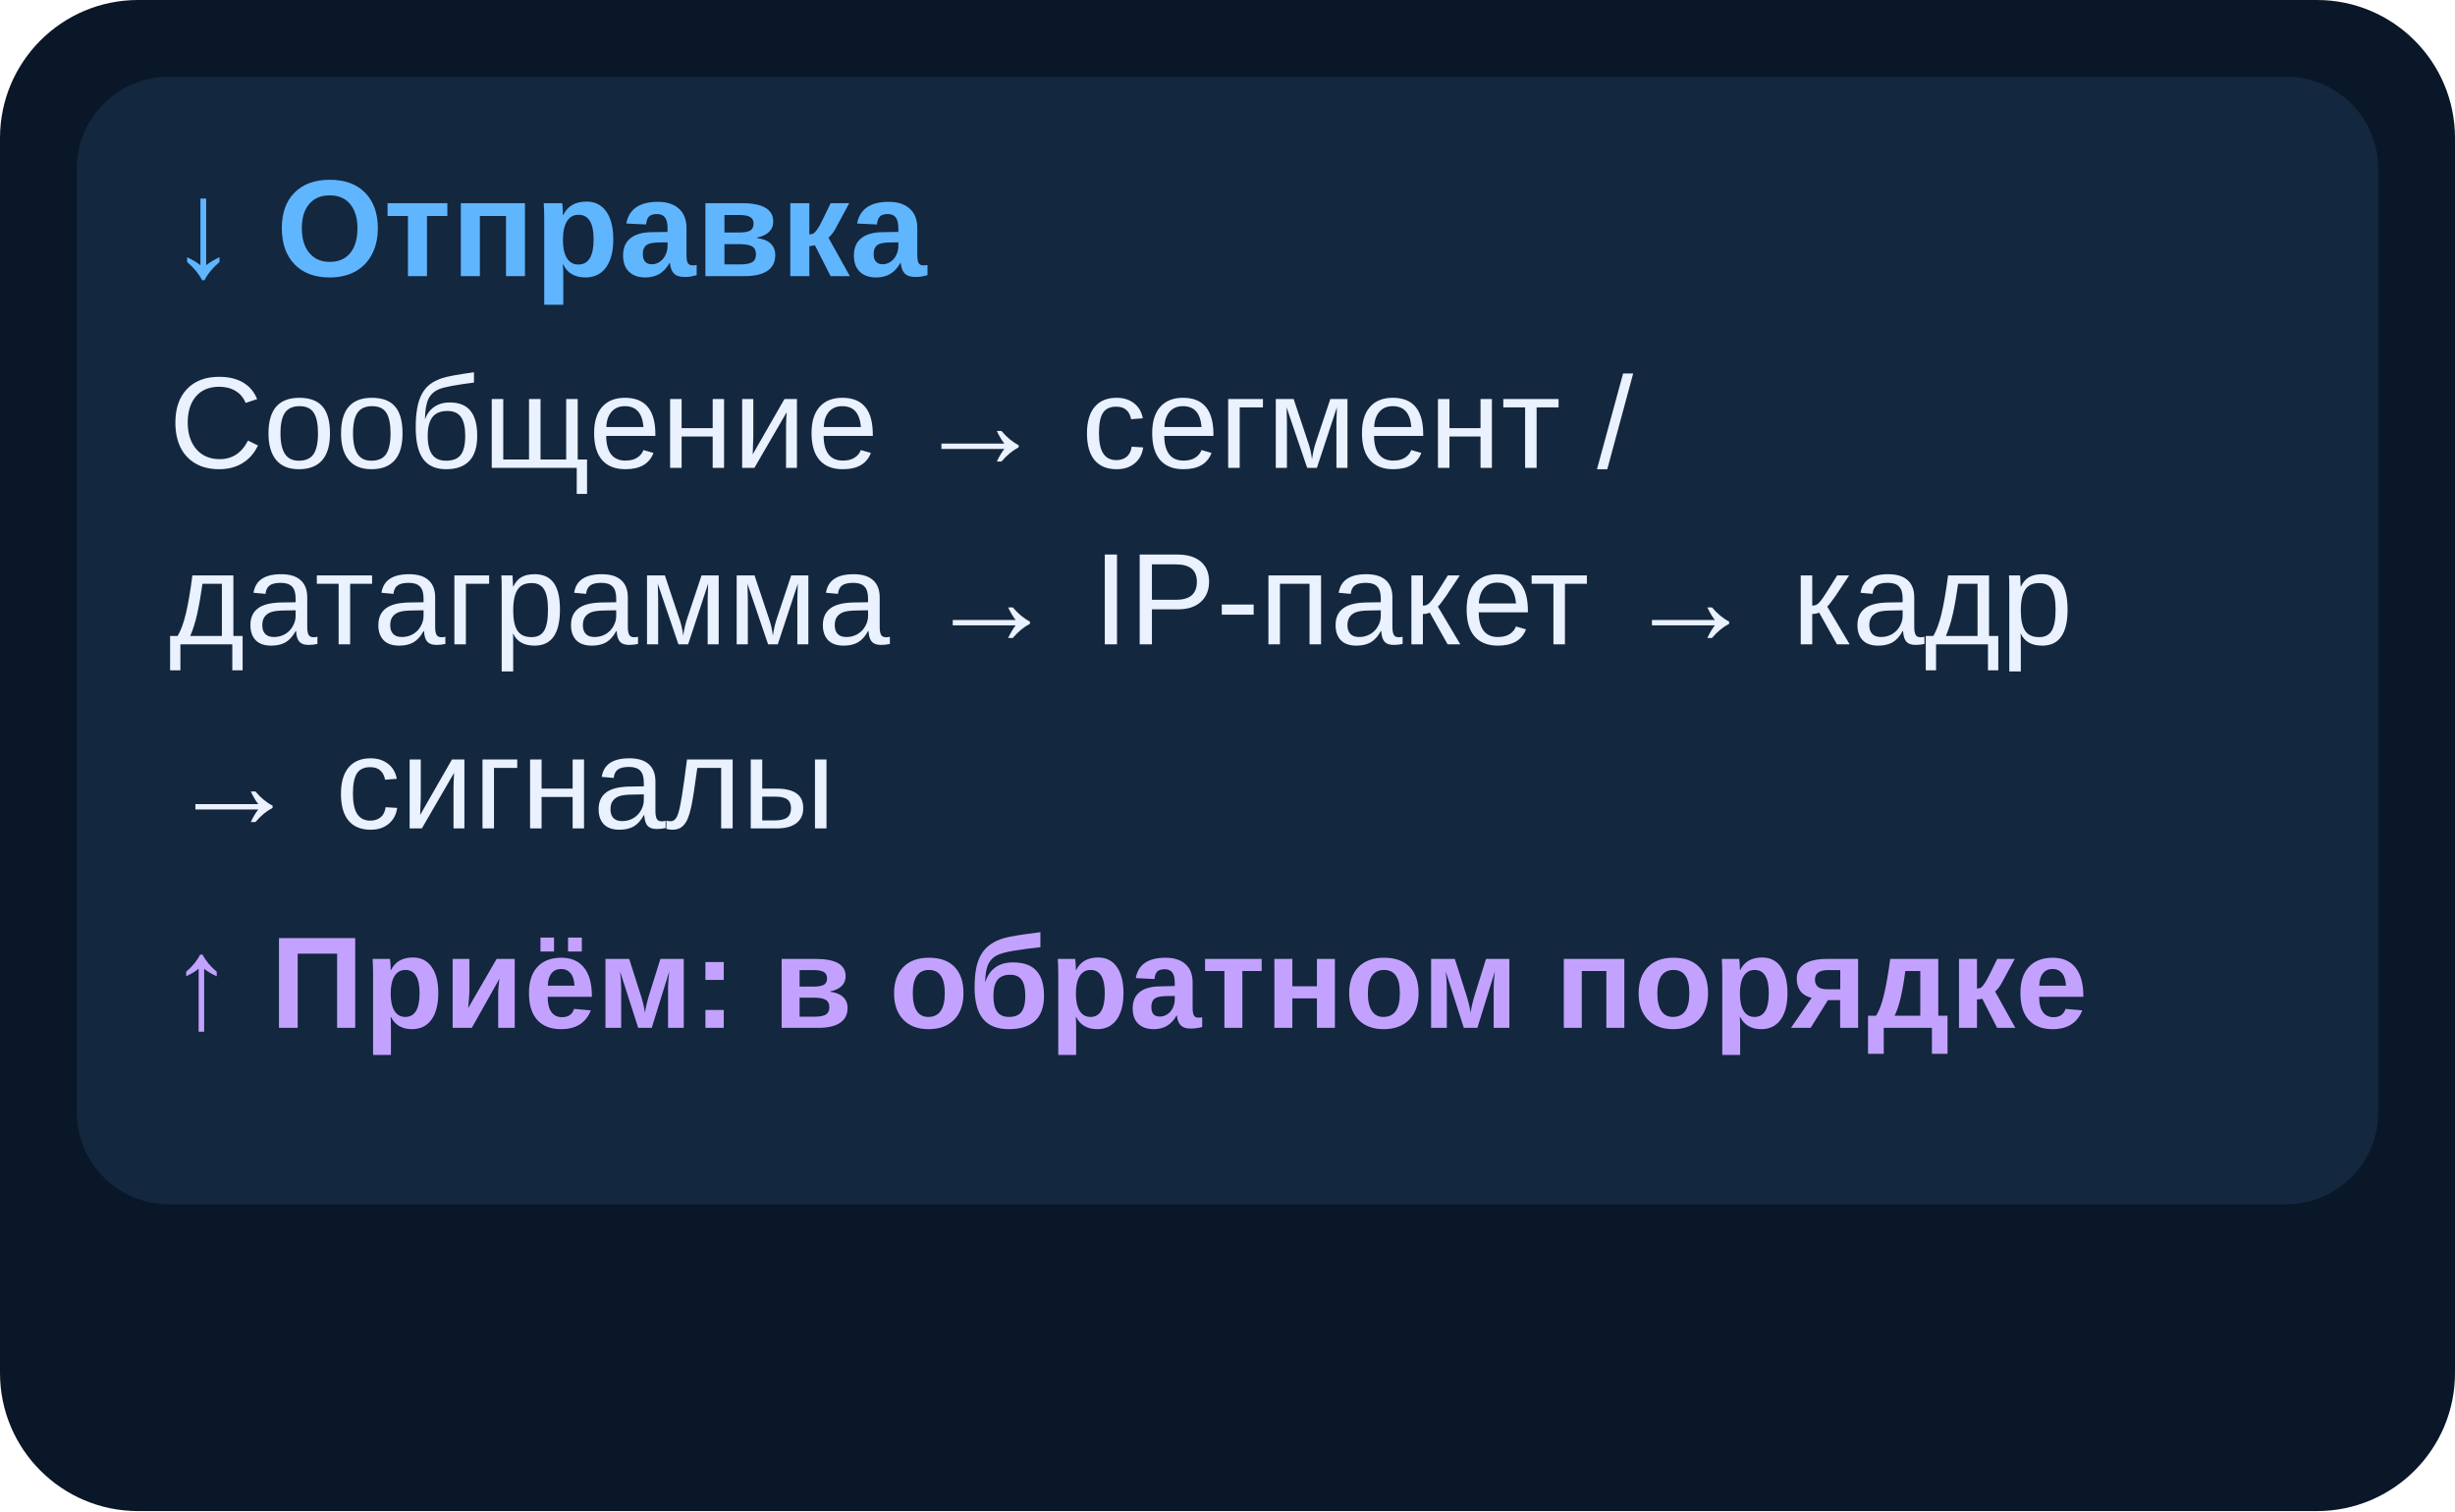
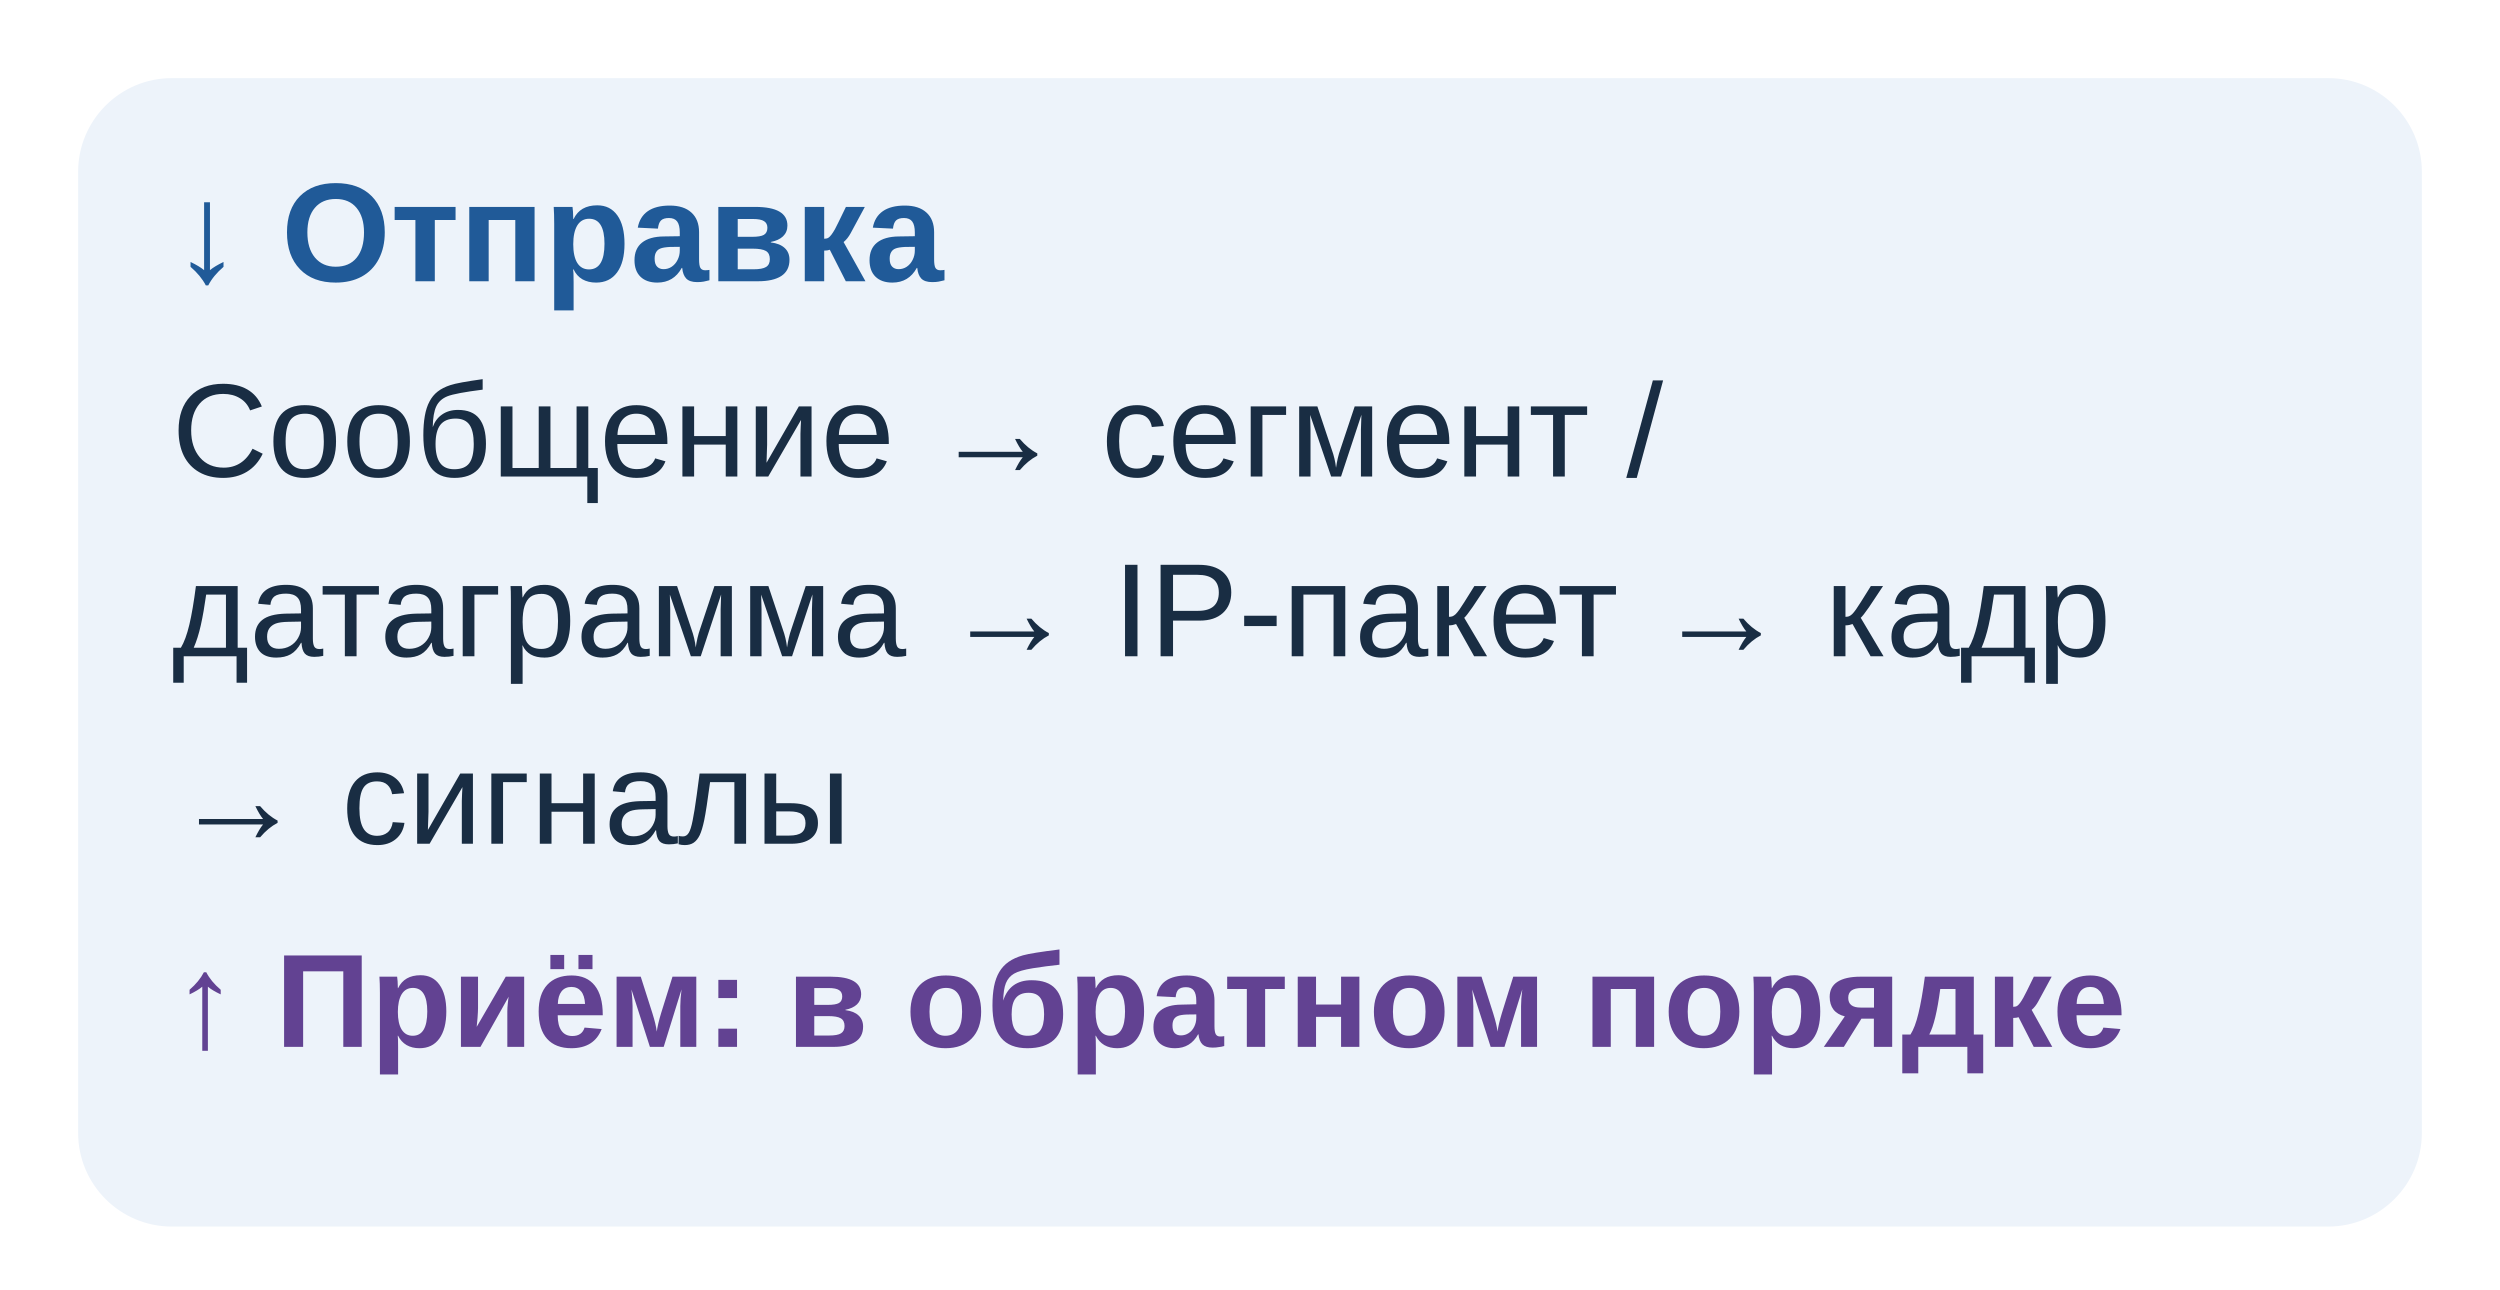
- <svg xmlns="http://www.w3.org/2000/svg" viewBox="0 0 320 197" role="img" aria-labelledby="t">
-   <rect width="320" height="197" rx="18" fill="#091728" />
+ <svg xmlns="http://www.w3.org/2000/svg" viewBox="0 0 320 165" role="img" aria-labelledby="t">
+   <style>:root{--tcpip-ink:#192d43;--tcpip-panel:#edf3fa;--tcpip-route-panel:#fff3dc;--tcpip-line:#506781;--tcpip-rule:#657c95;--tcpip-chip-ink:#142438;--tcpip-application:#205a98;--tcpip-transport:#355e23;--tcpip-internet:#7c4607;--tcpip-link:#624292;--tcpip-application-chip:#c2dfff;--tcpip-transport-chip:#d1ebba;--tcpip-internet-chip:#ffe4b4;--tcpip-link-chip:#e4d7ff;}@media (prefers-color-scheme: dark){:root{--tcpip-ink:#eaf1ff;--tcpip-panel:#13273e;--tcpip-route-panel:#272d3b;--tcpip-line:#a5bbd3;--tcpip-rule:#597491;--tcpip-chip-ink:#142438;--tcpip-application:#80c2ff;--tcpip-transport:#a7df82;--tcpip-internet:#ffc776;--tcpip-link:#cfb4ff;--tcpip-application-chip:#60b5ff;--tcpip-transport-chip:#9ddb70;--tcpip-internet-chip:#ffbd61;--tcpip-link-chip:#c3a2ff;}}</style>
  <g font-family="Arial, sans-serif">
-     <rect x="10" y="10" width="300" height="147" rx="12" fill="#13273e" />
-     <text x="22" y="36" font-size="18" fill="#60b5ff" font-weight="700">↓ Отправка</text>
-     <text x="22" y="61" font-size="17" fill="#eaf1ff" font-weight="400">Сообщение → сегмент /</text>
-     <text x="22" y="84" font-size="17" fill="#eaf1ff" font-weight="400">датаграмма → IP-пакет → кадр</text>
-     <text x="22" y="108" font-size="17" fill="#eaf1ff" font-weight="400">→ сигналы</text>
-     <text x="22" y="134" font-size="17" fill="#c3a2ff" font-weight="700">↑ Приём: в обратном порядке</text>
+     <rect x="10" y="10" width="300" height="147" rx="12" fill="var(--tcpip-panel,#edf3fa)" />
+     <text x="22" y="36" font-size="18" fill="var(--tcpip-application,#205a98)" font-weight="700">↓ Отправка</text>
+     <text x="22" y="61" font-size="17" fill="var(--tcpip-ink,#192d43)" font-weight="400">Сообщение → сегмент /</text>
+     <text x="22" y="84" font-size="17" fill="var(--tcpip-ink,#192d43)" font-weight="400">датаграмма → IP-пакет → кадр</text>
+     <text x="22" y="108" font-size="17" fill="var(--tcpip-ink,#192d43)" font-weight="400">→ сигналы</text>
+     <text x="22" y="134" font-size="17" fill="var(--tcpip-link,#624292)" font-weight="700">↑ Приём: в обратном порядке</text>
  </g>
</svg>
